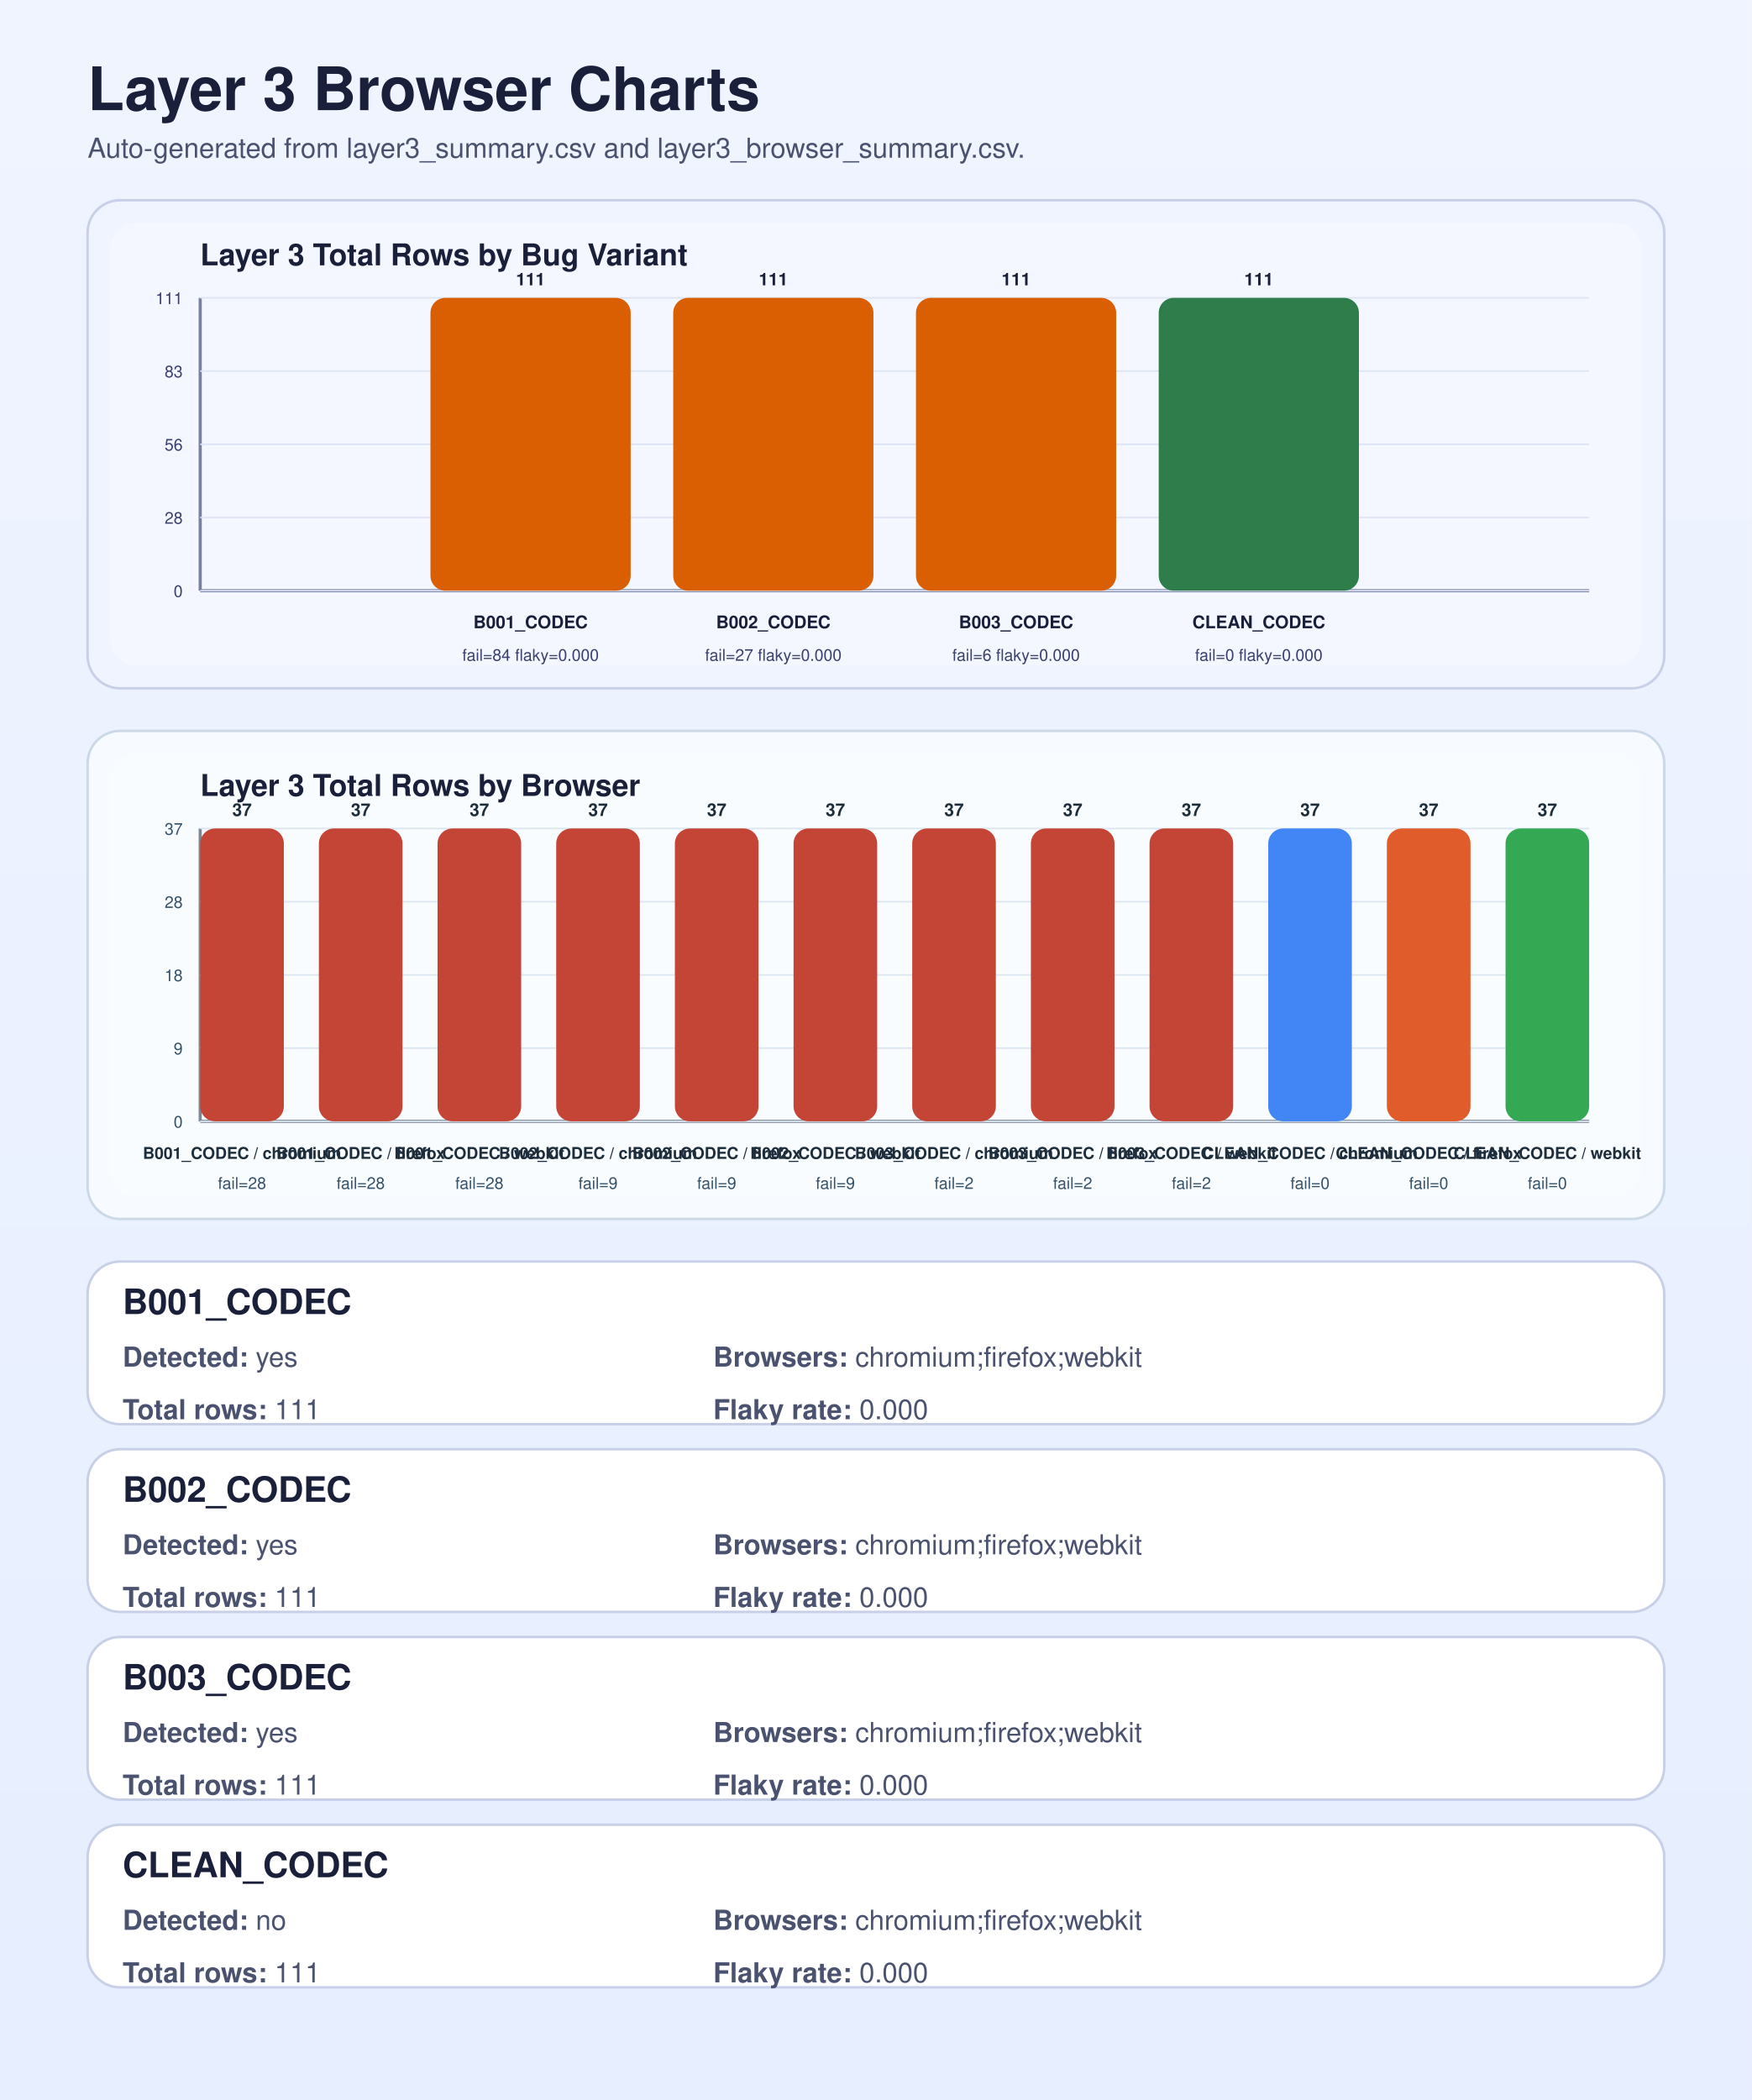
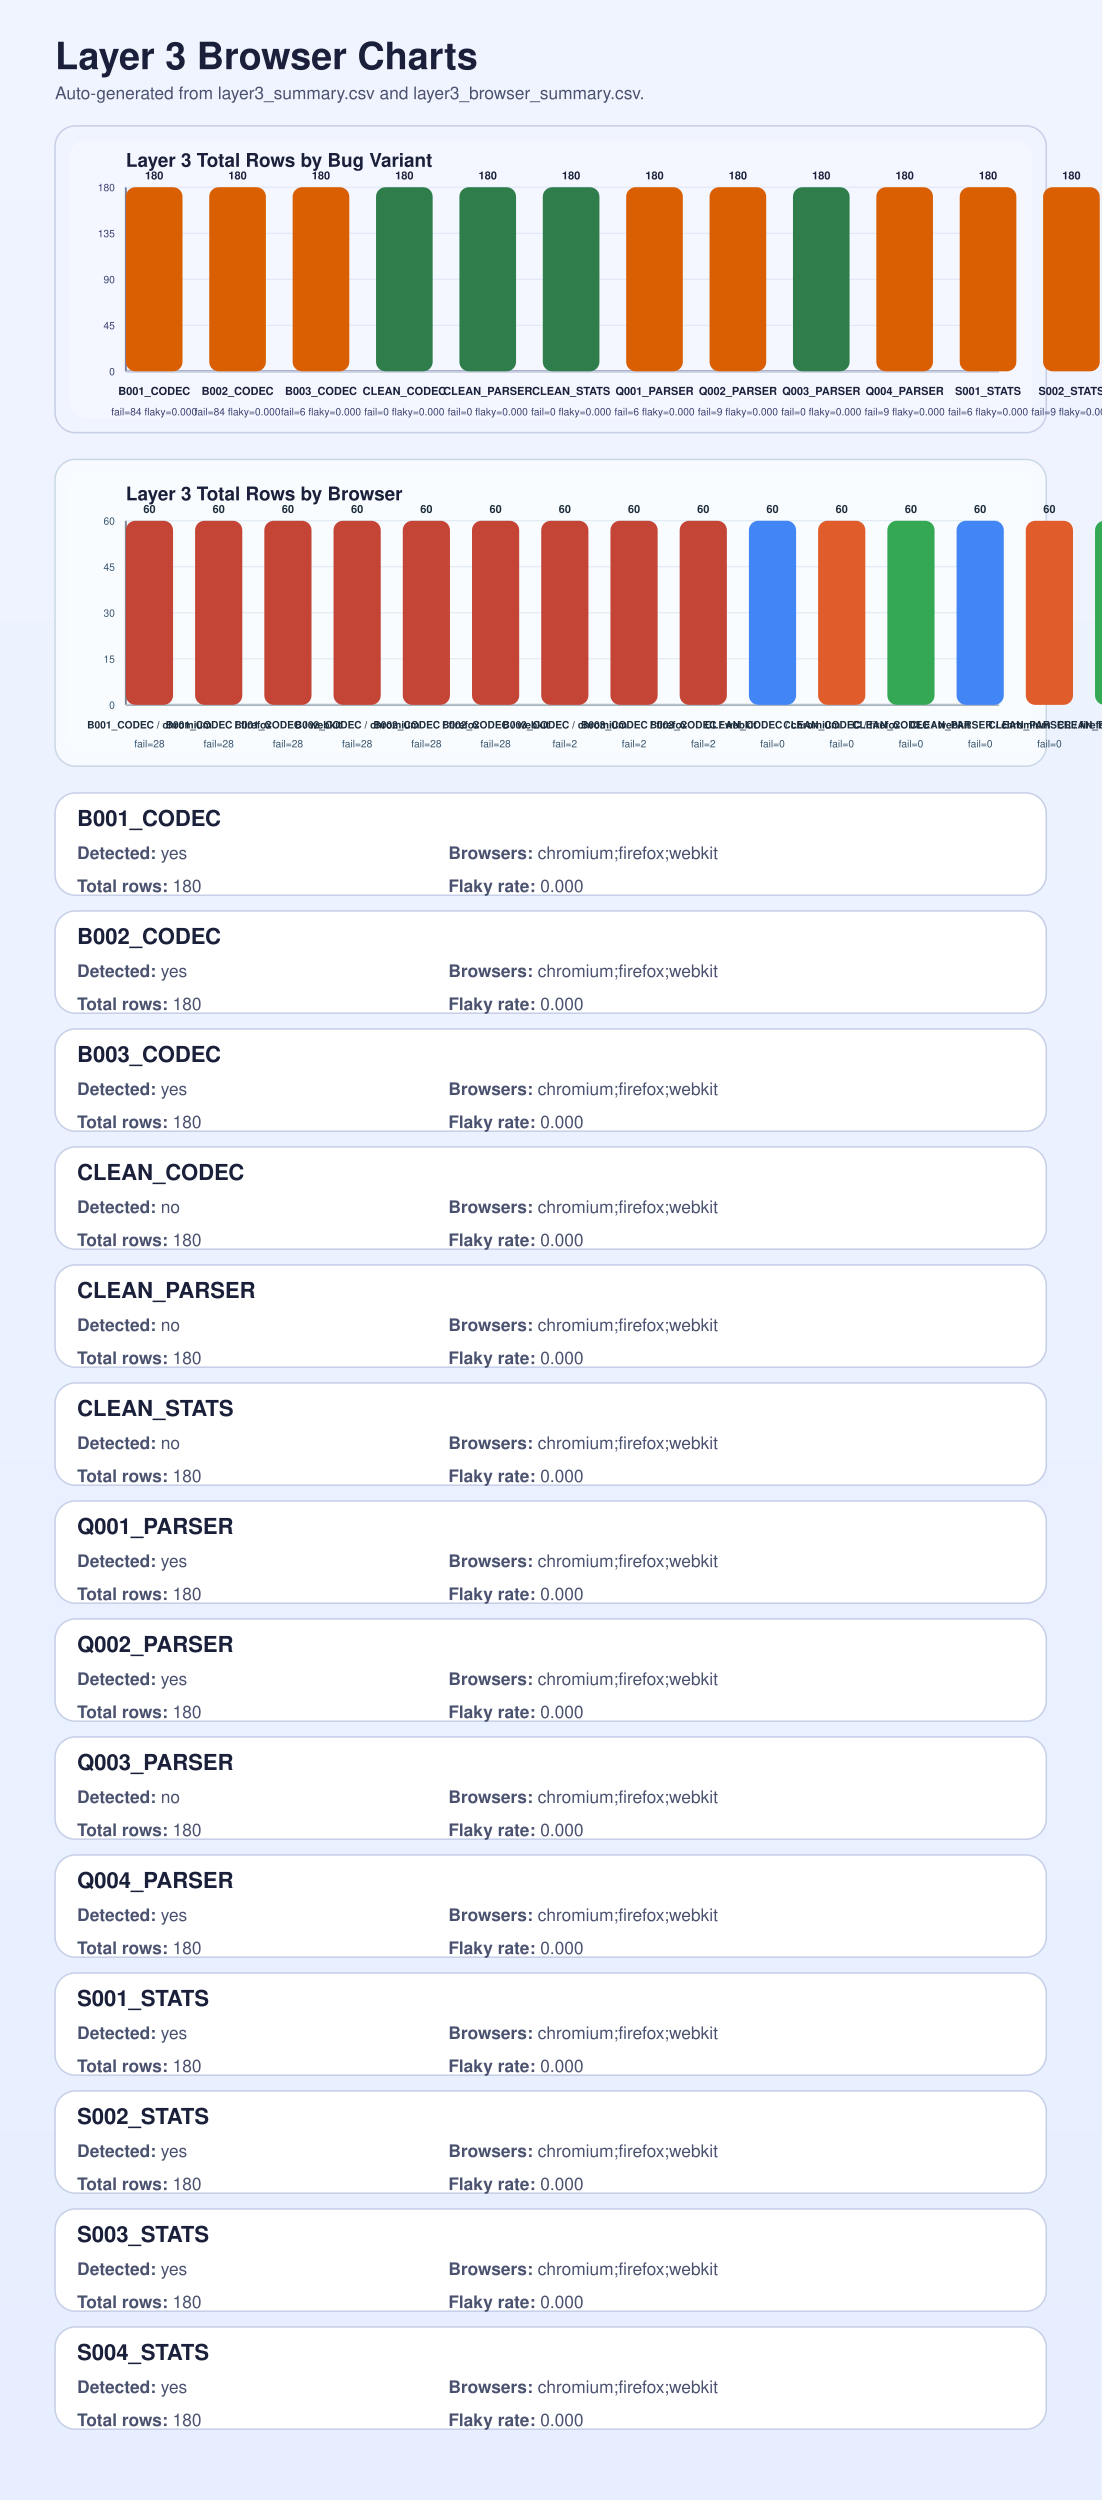
- <svg xmlns="http://www.w3.org/2000/svg" viewBox="0 0 1400 1678" width="1400" height="1678" role="img" aria-label="Layer 3 browser chart dashboard" style="font-family: Helvetica, Arial, sans-serif;">
+ <svg xmlns="http://www.w3.org/2000/svg" viewBox="0 0 1400 3178" width="1400" height="3178" role="img" aria-label="Layer 3 browser chart dashboard" style="font-family: Helvetica, Arial, sans-serif;">
  <defs>
    <linearGradient id="bg" x1="0" x2="0" y1="0" y2="1">
      <stop offset="0%" stop-color="#f0f4ff" />
      <stop offset="100%" stop-color="#e6eeff" />
    </linearGradient>
  </defs>
-   <rect width="1400" height="1678" fill="url(#bg)" />
+   <rect width="1400" height="3178" fill="url(#bg)" />
  <text x="70" y="88" font-size="48" font-weight="700" fill="#1a1f3a">Layer 3 Browser Charts</text>
  <text x="70" y="126" font-size="22" fill="#4a5270">Auto-generated from layer3_summary.csv and layer3_browser_summary.csv.</text>
  <rect x="70" y="160" width="1260" height="390" rx="26" fill="#f0f4ff" stroke="#c8d0e8" stroke-width="2" />
  <rect x="88" y="178" width="1224" height="354" rx="22" fill="rgba(255,255,255,0.28)" />
  <text x="160" y="212" font-size="24" font-weight="700" fill="#1a1f3a">Layer 3 Total Rows by Bug Variant</text>
  <line x1="160" y1="472" x2="1270" y2="472" stroke="#7880a0" stroke-width="2.5" />
  <line x1="160" y1="238" x2="160" y2="472" stroke="#7880a0" stroke-width="2.5" />
  <line x1="160" y1="238.0" x2="1270" y2="238.0" stroke="#dce3f5" stroke-width="1.2" />
-   <text x="146" y="243.0" text-anchor="end" font-size="13" fill="#3a4070">111</text>
+   <text x="146" y="243.0" text-anchor="end" font-size="13" fill="#3a4070">180</text>
  <line x1="160" y1="296.5" x2="1270" y2="296.5" stroke="#dce3f5" stroke-width="1.2" />
-   <text x="146" y="301.5" text-anchor="end" font-size="13" fill="#3a4070">83</text>
+   <text x="146" y="301.5" text-anchor="end" font-size="13" fill="#3a4070">135</text>
  <line x1="160" y1="355.0" x2="1270" y2="355.0" stroke="#dce3f5" stroke-width="1.2" />
-   <text x="146" y="360.0" text-anchor="end" font-size="13" fill="#3a4070">56</text>
+   <text x="146" y="360.0" text-anchor="end" font-size="13" fill="#3a4070">90</text>
  <line x1="160" y1="413.5" x2="1270" y2="413.5" stroke="#dce3f5" stroke-width="1.2" />
-   <text x="146" y="418.5" text-anchor="end" font-size="13" fill="#3a4070">28</text>
+   <text x="146" y="418.5" text-anchor="end" font-size="13" fill="#3a4070">45</text>
  <line x1="160" y1="472.0" x2="1270" y2="472.0" stroke="#dce3f5" stroke-width="1.2" />
  <text x="146" y="477.0" text-anchor="end" font-size="13" fill="#3a4070">0</text>
-   <rect x="344.0" y="238.0" width="160" height="234.0" rx="12" fill="#d95f02" />
-   <text x="424.0" y="228.0" text-anchor="middle" font-size="14" font-weight="700" fill="#1a1f3a">111</text>
-   <text x="424.0" y="502" text-anchor="middle" font-size="14" font-weight="700" fill="#1a1f3a">B001_CODEC</text>
-   <text x="424.0" y="528" text-anchor="middle" font-size="13" fill="#3a4070">fail=84 flaky=0.000</text>
-   <rect x="538.0" y="238.0" width="160" height="234.0" rx="12" fill="#d95f02" />
-   <text x="618.0" y="228.0" text-anchor="middle" font-size="14" font-weight="700" fill="#1a1f3a">111</text>
-   <text x="618.0" y="502" text-anchor="middle" font-size="14" font-weight="700" fill="#1a1f3a">B002_CODEC</text>
-   <text x="618.0" y="528" text-anchor="middle" font-size="13" fill="#3a4070">fail=27 flaky=0.000</text>
-   <rect x="732.0" y="238.0" width="160" height="234.0" rx="12" fill="#d95f02" />
-   <text x="812.0" y="228.0" text-anchor="middle" font-size="14" font-weight="700" fill="#1a1f3a">111</text>
-   <text x="812.0" y="502" text-anchor="middle" font-size="14" font-weight="700" fill="#1a1f3a">B003_CODEC</text>
-   <text x="812.0" y="528" text-anchor="middle" font-size="13" fill="#3a4070">fail=6 flaky=0.000</text>
-   <rect x="926.0" y="238.0" width="160" height="234.0" rx="12" fill="#2f7d4a" />
-   <text x="1006.0" y="228.0" text-anchor="middle" font-size="14" font-weight="700" fill="#1a1f3a">111</text>
-   <text x="1006.0" y="502" text-anchor="middle" font-size="14" font-weight="700" fill="#1a1f3a">CLEAN_CODEC</text>
-   <text x="1006.0" y="528" text-anchor="middle" font-size="13" fill="#3a4070">fail=0 flaky=0.000</text>
+   <rect x="160" y="238.0" width="72" height="234.0" rx="12" fill="#d95f02" />
+   <text x="196.0" y="228.0" text-anchor="middle" font-size="14" font-weight="700" fill="#1a1f3a">180</text>
+   <text x="196.0" y="502" text-anchor="middle" font-size="14" font-weight="700" fill="#1a1f3a">B001_CODEC</text>
+   <text x="196.0" y="528" text-anchor="middle" font-size="13" fill="#3a4070">fail=84 flaky=0.000</text>
+   <rect x="266" y="238.0" width="72" height="234.0" rx="12" fill="#d95f02" />
+   <text x="302.0" y="228.0" text-anchor="middle" font-size="14" font-weight="700" fill="#1a1f3a">180</text>
+   <text x="302.0" y="502" text-anchor="middle" font-size="14" font-weight="700" fill="#1a1f3a">B002_CODEC</text>
+   <text x="302.0" y="528" text-anchor="middle" font-size="13" fill="#3a4070">fail=84 flaky=0.000</text>
+   <rect x="372" y="238.0" width="72" height="234.0" rx="12" fill="#d95f02" />
+   <text x="408.0" y="228.0" text-anchor="middle" font-size="14" font-weight="700" fill="#1a1f3a">180</text>
+   <text x="408.0" y="502" text-anchor="middle" font-size="14" font-weight="700" fill="#1a1f3a">B003_CODEC</text>
+   <text x="408.0" y="528" text-anchor="middle" font-size="13" fill="#3a4070">fail=6 flaky=0.000</text>
+   <rect x="478" y="238.0" width="72" height="234.0" rx="12" fill="#2f7d4a" />
+   <text x="514.0" y="228.0" text-anchor="middle" font-size="14" font-weight="700" fill="#1a1f3a">180</text>
+   <text x="514.0" y="502" text-anchor="middle" font-size="14" font-weight="700" fill="#1a1f3a">CLEAN_CODEC</text>
+   <text x="514.0" y="528" text-anchor="middle" font-size="13" fill="#3a4070">fail=0 flaky=0.000</text>
+   <rect x="584" y="238.0" width="72" height="234.0" rx="12" fill="#2f7d4a" />
+   <text x="620.0" y="228.0" text-anchor="middle" font-size="14" font-weight="700" fill="#1a1f3a">180</text>
+   <text x="620.0" y="502" text-anchor="middle" font-size="14" font-weight="700" fill="#1a1f3a">CLEAN_PARSER</text>
+   <text x="620.0" y="528" text-anchor="middle" font-size="13" fill="#3a4070">fail=0 flaky=0.000</text>
+   <rect x="690" y="238.0" width="72" height="234.0" rx="12" fill="#2f7d4a" />
+   <text x="726.0" y="228.0" text-anchor="middle" font-size="14" font-weight="700" fill="#1a1f3a">180</text>
+   <text x="726.0" y="502" text-anchor="middle" font-size="14" font-weight="700" fill="#1a1f3a">CLEAN_STATS</text>
+   <text x="726.0" y="528" text-anchor="middle" font-size="13" fill="#3a4070">fail=0 flaky=0.000</text>
+   <rect x="796" y="238.0" width="72" height="234.0" rx="12" fill="#d95f02" />
+   <text x="832.0" y="228.0" text-anchor="middle" font-size="14" font-weight="700" fill="#1a1f3a">180</text>
+   <text x="832.0" y="502" text-anchor="middle" font-size="14" font-weight="700" fill="#1a1f3a">Q001_PARSER</text>
+   <text x="832.0" y="528" text-anchor="middle" font-size="13" fill="#3a4070">fail=6 flaky=0.000</text>
+   <rect x="902" y="238.0" width="72" height="234.0" rx="12" fill="#d95f02" />
+   <text x="938.0" y="228.0" text-anchor="middle" font-size="14" font-weight="700" fill="#1a1f3a">180</text>
+   <text x="938.0" y="502" text-anchor="middle" font-size="14" font-weight="700" fill="#1a1f3a">Q002_PARSER</text>
+   <text x="938.0" y="528" text-anchor="middle" font-size="13" fill="#3a4070">fail=9 flaky=0.000</text>
+   <rect x="1008" y="238.0" width="72" height="234.0" rx="12" fill="#2f7d4a" />
+   <text x="1044.0" y="228.0" text-anchor="middle" font-size="14" font-weight="700" fill="#1a1f3a">180</text>
+   <text x="1044.0" y="502" text-anchor="middle" font-size="14" font-weight="700" fill="#1a1f3a">Q003_PARSER</text>
+   <text x="1044.0" y="528" text-anchor="middle" font-size="13" fill="#3a4070">fail=0 flaky=0.000</text>
+   <rect x="1114" y="238.0" width="72" height="234.0" rx="12" fill="#d95f02" />
+   <text x="1150.0" y="228.0" text-anchor="middle" font-size="14" font-weight="700" fill="#1a1f3a">180</text>
+   <text x="1150.0" y="502" text-anchor="middle" font-size="14" font-weight="700" fill="#1a1f3a">Q004_PARSER</text>
+   <text x="1150.0" y="528" text-anchor="middle" font-size="13" fill="#3a4070">fail=9 flaky=0.000</text>
+   <rect x="1220" y="238.0" width="72" height="234.0" rx="12" fill="#d95f02" />
+   <text x="1256.0" y="228.0" text-anchor="middle" font-size="14" font-weight="700" fill="#1a1f3a">180</text>
+   <text x="1256.0" y="502" text-anchor="middle" font-size="14" font-weight="700" fill="#1a1f3a">S001_STATS</text>
+   <text x="1256.0" y="528" text-anchor="middle" font-size="13" fill="#3a4070">fail=6 flaky=0.000</text>
+   <rect x="1326" y="238.0" width="72" height="234.0" rx="12" fill="#d95f02" />
+   <text x="1362.0" y="228.0" text-anchor="middle" font-size="14" font-weight="700" fill="#1a1f3a">180</text>
+   <text x="1362.0" y="502" text-anchor="middle" font-size="14" font-weight="700" fill="#1a1f3a">S002_STATS</text>
+   <text x="1362.0" y="528" text-anchor="middle" font-size="13" fill="#3a4070">fail=9 flaky=0.000</text>
+   <rect x="1432" y="238.0" width="72" height="234.0" rx="12" fill="#d95f02" />
+   <text x="1468.0" y="228.0" text-anchor="middle" font-size="14" font-weight="700" fill="#1a1f3a">180</text>
+   <text x="1468.0" y="502" text-anchor="middle" font-size="14" font-weight="700" fill="#1a1f3a">S003_STATS</text>
+   <text x="1468.0" y="528" text-anchor="middle" font-size="13" fill="#3a4070">fail=3 flaky=0.000</text>
+   <rect x="1538" y="238.0" width="72" height="234.0" rx="12" fill="#d95f02" />
+   <text x="1574.0" y="228.0" text-anchor="middle" font-size="14" font-weight="700" fill="#1a1f3a">180</text>
+   <text x="1574.0" y="502" text-anchor="middle" font-size="14" font-weight="700" fill="#1a1f3a">S004_STATS</text>
+   <text x="1574.0" y="528" text-anchor="middle" font-size="13" fill="#3a4070">fail=9 flaky=0.000</text>
  <rect x="70" y="584" width="1260" height="390" rx="26" fill="#f7fbff" stroke="#cbd9e6" stroke-width="2" />
  <rect x="88" y="602" width="1224" height="354" rx="22" fill="rgba(255,255,255,0.28)" />
  <text x="160" y="636" font-size="24" font-weight="700" fill="#1a1f3a">Layer 3 Total Rows by Browser</text>
  <line x1="160" y1="896" x2="1270" y2="896" stroke="#7b8794" stroke-width="2.5" />
  <line x1="160" y1="662" x2="160" y2="896" stroke="#7b8794" stroke-width="2.5" />
  <line x1="160" y1="662.0" x2="1270" y2="662.0" stroke="#d9e5f0" stroke-width="1.2" />
-   <text x="146" y="667.0" text-anchor="end" font-size="13" fill="#35526b">37</text>
+   <text x="146" y="667.0" text-anchor="end" font-size="13" fill="#35526b">60</text>
  <line x1="160" y1="720.5" x2="1270" y2="720.5" stroke="#d9e5f0" stroke-width="1.2" />
-   <text x="146" y="725.5" text-anchor="end" font-size="13" fill="#35526b">28</text>
+   <text x="146" y="725.5" text-anchor="end" font-size="13" fill="#35526b">45</text>
  <line x1="160" y1="779.0" x2="1270" y2="779.0" stroke="#d9e5f0" stroke-width="1.2" />
-   <text x="146" y="784.0" text-anchor="end" font-size="13" fill="#35526b">18</text>
+   <text x="146" y="784.0" text-anchor="end" font-size="13" fill="#35526b">30</text>
  <line x1="160" y1="837.5" x2="1270" y2="837.5" stroke="#d9e5f0" stroke-width="1.2" />
-   <text x="146" y="842.5" text-anchor="end" font-size="13" fill="#35526b">9</text>
+   <text x="146" y="842.5" text-anchor="end" font-size="13" fill="#35526b">15</text>
  <line x1="160" y1="896.0" x2="1270" y2="896.0" stroke="#d9e5f0" stroke-width="1.2" />
  <text x="146" y="901.0" text-anchor="end" font-size="13" fill="#35526b">0</text>
-   <rect x="160.0" y="662.0" width="66.833" height="234.0" rx="12" fill="#c44536" />
-   <text x="193.417" y="652.0" text-anchor="middle" font-size="14" font-weight="700" fill="#1d2d3c">37</text>
-   <text x="193.417" y="926" text-anchor="middle" font-size="13" font-weight="700" fill="#1d2d3c">B001_CODEC / chromium</text>
-   <text x="193.417" y="950" text-anchor="middle" font-size="13" fill="#35526b">fail=28</text>
-   <rect x="254.833" y="662.0" width="66.833" height="234.0" rx="12" fill="#c44536" />
-   <text x="288.25" y="652.0" text-anchor="middle" font-size="14" font-weight="700" fill="#1d2d3c">37</text>
-   <text x="288.25" y="926" text-anchor="middle" font-size="13" font-weight="700" fill="#1d2d3c">B001_CODEC / firefox</text>
-   <text x="288.25" y="950" text-anchor="middle" font-size="13" fill="#35526b">fail=28</text>
-   <rect x="349.667" y="662.0" width="66.833" height="234.0" rx="12" fill="#c44536" />
-   <text x="383.083" y="652.0" text-anchor="middle" font-size="14" font-weight="700" fill="#1d2d3c">37</text>
-   <text x="383.083" y="926" text-anchor="middle" font-size="13" font-weight="700" fill="#1d2d3c">B001_CODEC / webkit</text>
-   <text x="383.083" y="950" text-anchor="middle" font-size="13" fill="#35526b">fail=28</text>
-   <rect x="444.5" y="662.0" width="66.833" height="234.0" rx="12" fill="#c44536" />
-   <text x="477.917" y="652.0" text-anchor="middle" font-size="14" font-weight="700" fill="#1d2d3c">37</text>
-   <text x="477.917" y="926" text-anchor="middle" font-size="13" font-weight="700" fill="#1d2d3c">B002_CODEC / chromium</text>
-   <text x="477.917" y="950" text-anchor="middle" font-size="13" fill="#35526b">fail=9</text>
-   <rect x="539.333" y="662.0" width="66.833" height="234.0" rx="12" fill="#c44536" />
-   <text x="572.75" y="652.0" text-anchor="middle" font-size="14" font-weight="700" fill="#1d2d3c">37</text>
-   <text x="572.75" y="926" text-anchor="middle" font-size="13" font-weight="700" fill="#1d2d3c">B002_CODEC / firefox</text>
-   <text x="572.75" y="950" text-anchor="middle" font-size="13" fill="#35526b">fail=9</text>
-   <rect x="634.167" y="662.0" width="66.833" height="234.0" rx="12" fill="#c44536" />
-   <text x="667.583" y="652.0" text-anchor="middle" font-size="14" font-weight="700" fill="#1d2d3c">37</text>
-   <text x="667.583" y="926" text-anchor="middle" font-size="13" font-weight="700" fill="#1d2d3c">B002_CODEC / webkit</text>
-   <text x="667.583" y="950" text-anchor="middle" font-size="13" fill="#35526b">fail=9</text>
-   <rect x="729.0" y="662.0" width="66.833" height="234.0" rx="12" fill="#c44536" />
-   <text x="762.417" y="652.0" text-anchor="middle" font-size="14" font-weight="700" fill="#1d2d3c">37</text>
-   <text x="762.417" y="926" text-anchor="middle" font-size="13" font-weight="700" fill="#1d2d3c">B003_CODEC / chromium</text>
-   <text x="762.417" y="950" text-anchor="middle" font-size="13" fill="#35526b">fail=2</text>
-   <rect x="823.833" y="662.0" width="66.833" height="234.0" rx="12" fill="#c44536" />
-   <text x="857.25" y="652.0" text-anchor="middle" font-size="14" font-weight="700" fill="#1d2d3c">37</text>
-   <text x="857.25" y="926" text-anchor="middle" font-size="13" font-weight="700" fill="#1d2d3c">B003_CODEC / firefox</text>
-   <text x="857.25" y="950" text-anchor="middle" font-size="13" fill="#35526b">fail=2</text>
-   <rect x="918.667" y="662.0" width="66.833" height="234.0" rx="12" fill="#c44536" />
-   <text x="952.083" y="652.0" text-anchor="middle" font-size="14" font-weight="700" fill="#1d2d3c">37</text>
-   <text x="952.083" y="926" text-anchor="middle" font-size="13" font-weight="700" fill="#1d2d3c">B003_CODEC / webkit</text>
-   <text x="952.083" y="950" text-anchor="middle" font-size="13" fill="#35526b">fail=2</text>
-   <rect x="1013.5" y="662.0" width="66.833" height="234.0" rx="12" fill="#4285f4" />
-   <text x="1046.917" y="652.0" text-anchor="middle" font-size="14" font-weight="700" fill="#1d2d3c">37</text>
-   <text x="1046.917" y="926" text-anchor="middle" font-size="13" font-weight="700" fill="#1d2d3c">CLEAN_CODEC / chromium</text>
-   <text x="1046.917" y="950" text-anchor="middle" font-size="13" fill="#35526b">fail=0</text>
-   <rect x="1108.333" y="662.0" width="66.833" height="234.0" rx="12" fill="#e05c2a" />
-   <text x="1141.75" y="652.0" text-anchor="middle" font-size="14" font-weight="700" fill="#1d2d3c">37</text>
-   <text x="1141.75" y="926" text-anchor="middle" font-size="13" font-weight="700" fill="#1d2d3c">CLEAN_CODEC / firefox</text>
-   <text x="1141.75" y="950" text-anchor="middle" font-size="13" fill="#35526b">fail=0</text>
-   <rect x="1203.167" y="662.0" width="66.833" height="234.0" rx="12" fill="#34a853" />
-   <text x="1236.583" y="652.0" text-anchor="middle" font-size="14" font-weight="700" fill="#1d2d3c">37</text>
-   <text x="1236.583" y="926" text-anchor="middle" font-size="13" font-weight="700" fill="#1d2d3c">CLEAN_CODEC / webkit</text>
-   <text x="1236.583" y="950" text-anchor="middle" font-size="13" fill="#35526b">fail=0</text>
+   <rect x="160" y="662.0" width="60" height="234.0" rx="12" fill="#c44536" />
+   <text x="190.0" y="652.0" text-anchor="middle" font-size="14" font-weight="700" fill="#1d2d3c">60</text>
+   <text x="190.0" y="926" text-anchor="middle" font-size="13" font-weight="700" fill="#1d2d3c">B001_CODEC / chromium</text>
+   <text x="190.0" y="950" text-anchor="middle" font-size="13" fill="#35526b">fail=28</text>
+   <rect x="248" y="662.0" width="60" height="234.0" rx="12" fill="#c44536" />
+   <text x="278.0" y="652.0" text-anchor="middle" font-size="14" font-weight="700" fill="#1d2d3c">60</text>
+   <text x="278.0" y="926" text-anchor="middle" font-size="13" font-weight="700" fill="#1d2d3c">B001_CODEC / firefox</text>
+   <text x="278.0" y="950" text-anchor="middle" font-size="13" fill="#35526b">fail=28</text>
+   <rect x="336" y="662.0" width="60" height="234.0" rx="12" fill="#c44536" />
+   <text x="366.0" y="652.0" text-anchor="middle" font-size="14" font-weight="700" fill="#1d2d3c">60</text>
+   <text x="366.0" y="926" text-anchor="middle" font-size="13" font-weight="700" fill="#1d2d3c">B001_CODEC / webkit</text>
+   <text x="366.0" y="950" text-anchor="middle" font-size="13" fill="#35526b">fail=28</text>
+   <rect x="424" y="662.0" width="60" height="234.0" rx="12" fill="#c44536" />
+   <text x="454.0" y="652.0" text-anchor="middle" font-size="14" font-weight="700" fill="#1d2d3c">60</text>
+   <text x="454.0" y="926" text-anchor="middle" font-size="13" font-weight="700" fill="#1d2d3c">B002_CODEC / chromium</text>
+   <text x="454.0" y="950" text-anchor="middle" font-size="13" fill="#35526b">fail=28</text>
+   <rect x="512" y="662.0" width="60" height="234.0" rx="12" fill="#c44536" />
+   <text x="542.0" y="652.0" text-anchor="middle" font-size="14" font-weight="700" fill="#1d2d3c">60</text>
+   <text x="542.0" y="926" text-anchor="middle" font-size="13" font-weight="700" fill="#1d2d3c">B002_CODEC / firefox</text>
+   <text x="542.0" y="950" text-anchor="middle" font-size="13" fill="#35526b">fail=28</text>
+   <rect x="600" y="662.0" width="60" height="234.0" rx="12" fill="#c44536" />
+   <text x="630.0" y="652.0" text-anchor="middle" font-size="14" font-weight="700" fill="#1d2d3c">60</text>
+   <text x="630.0" y="926" text-anchor="middle" font-size="13" font-weight="700" fill="#1d2d3c">B002_CODEC / webkit</text>
+   <text x="630.0" y="950" text-anchor="middle" font-size="13" fill="#35526b">fail=28</text>
+   <rect x="688" y="662.0" width="60" height="234.0" rx="12" fill="#c44536" />
+   <text x="718.0" y="652.0" text-anchor="middle" font-size="14" font-weight="700" fill="#1d2d3c">60</text>
+   <text x="718.0" y="926" text-anchor="middle" font-size="13" font-weight="700" fill="#1d2d3c">B003_CODEC / chromium</text>
+   <text x="718.0" y="950" text-anchor="middle" font-size="13" fill="#35526b">fail=2</text>
+   <rect x="776" y="662.0" width="60" height="234.0" rx="12" fill="#c44536" />
+   <text x="806.0" y="652.0" text-anchor="middle" font-size="14" font-weight="700" fill="#1d2d3c">60</text>
+   <text x="806.0" y="926" text-anchor="middle" font-size="13" font-weight="700" fill="#1d2d3c">B003_CODEC / firefox</text>
+   <text x="806.0" y="950" text-anchor="middle" font-size="13" fill="#35526b">fail=2</text>
+   <rect x="864" y="662.0" width="60" height="234.0" rx="12" fill="#c44536" />
+   <text x="894.0" y="652.0" text-anchor="middle" font-size="14" font-weight="700" fill="#1d2d3c">60</text>
+   <text x="894.0" y="926" text-anchor="middle" font-size="13" font-weight="700" fill="#1d2d3c">B003_CODEC / webkit</text>
+   <text x="894.0" y="950" text-anchor="middle" font-size="13" fill="#35526b">fail=2</text>
+   <rect x="952" y="662.0" width="60" height="234.0" rx="12" fill="#4285f4" />
+   <text x="982.0" y="652.0" text-anchor="middle" font-size="14" font-weight="700" fill="#1d2d3c">60</text>
+   <text x="982.0" y="926" text-anchor="middle" font-size="13" font-weight="700" fill="#1d2d3c">CLEAN_CODEC / chromium</text>
+   <text x="982.0" y="950" text-anchor="middle" font-size="13" fill="#35526b">fail=0</text>
+   <rect x="1040" y="662.0" width="60" height="234.0" rx="12" fill="#e05c2a" />
+   <text x="1070.0" y="652.0" text-anchor="middle" font-size="14" font-weight="700" fill="#1d2d3c">60</text>
+   <text x="1070.0" y="926" text-anchor="middle" font-size="13" font-weight="700" fill="#1d2d3c">CLEAN_CODEC / firefox</text>
+   <text x="1070.0" y="950" text-anchor="middle" font-size="13" fill="#35526b">fail=0</text>
+   <rect x="1128" y="662.0" width="60" height="234.0" rx="12" fill="#34a853" />
+   <text x="1158.0" y="652.0" text-anchor="middle" font-size="14" font-weight="700" fill="#1d2d3c">60</text>
+   <text x="1158.0" y="926" text-anchor="middle" font-size="13" font-weight="700" fill="#1d2d3c">CLEAN_CODEC / webkit</text>
+   <text x="1158.0" y="950" text-anchor="middle" font-size="13" fill="#35526b">fail=0</text>
+   <rect x="1216" y="662.0" width="60" height="234.0" rx="12" fill="#4285f4" />
+   <text x="1246.0" y="652.0" text-anchor="middle" font-size="14" font-weight="700" fill="#1d2d3c">60</text>
+   <text x="1246.0" y="926" text-anchor="middle" font-size="13" font-weight="700" fill="#1d2d3c">CLEAN_PARSER / chromium</text>
+   <text x="1246.0" y="950" text-anchor="middle" font-size="13" fill="#35526b">fail=0</text>
+   <rect x="1304" y="662.0" width="60" height="234.0" rx="12" fill="#e05c2a" />
+   <text x="1334.0" y="652.0" text-anchor="middle" font-size="14" font-weight="700" fill="#1d2d3c">60</text>
+   <text x="1334.0" y="926" text-anchor="middle" font-size="13" font-weight="700" fill="#1d2d3c">CLEAN_PARSER / firefox</text>
+   <text x="1334.0" y="950" text-anchor="middle" font-size="13" fill="#35526b">fail=0</text>
+   <rect x="1392" y="662.0" width="60" height="234.0" rx="12" fill="#34a853" />
+   <text x="1422.0" y="652.0" text-anchor="middle" font-size="14" font-weight="700" fill="#1d2d3c">60</text>
+   <text x="1422.0" y="926" text-anchor="middle" font-size="13" font-weight="700" fill="#1d2d3c">CLEAN_PARSER / webkit</text>
+   <text x="1422.0" y="950" text-anchor="middle" font-size="13" fill="#35526b">fail=0</text>
+   <rect x="1480" y="662.0" width="60" height="234.0" rx="12" fill="#4285f4" />
+   <text x="1510.0" y="652.0" text-anchor="middle" font-size="14" font-weight="700" fill="#1d2d3c">60</text>
+   <text x="1510.0" y="926" text-anchor="middle" font-size="13" font-weight="700" fill="#1d2d3c">CLEAN_STATS / chromium</text>
+   <text x="1510.0" y="950" text-anchor="middle" font-size="13" fill="#35526b">fail=0</text>
+   <rect x="1568" y="662.0" width="60" height="234.0" rx="12" fill="#e05c2a" />
+   <text x="1598.0" y="652.0" text-anchor="middle" font-size="14" font-weight="700" fill="#1d2d3c">60</text>
+   <text x="1598.0" y="926" text-anchor="middle" font-size="13" font-weight="700" fill="#1d2d3c">CLEAN_STATS / firefox</text>
+   <text x="1598.0" y="950" text-anchor="middle" font-size="13" fill="#35526b">fail=0</text>
+   <rect x="1656" y="662.0" width="60" height="234.0" rx="12" fill="#34a853" />
+   <text x="1686.0" y="652.0" text-anchor="middle" font-size="14" font-weight="700" fill="#1d2d3c">60</text>
+   <text x="1686.0" y="926" text-anchor="middle" font-size="13" font-weight="700" fill="#1d2d3c">CLEAN_STATS / webkit</text>
+   <text x="1686.0" y="950" text-anchor="middle" font-size="13" fill="#35526b">fail=0</text>
+   <rect x="1744" y="662.0" width="60" height="234.0" rx="12" fill="#c44536" />
+   <text x="1774.0" y="652.0" text-anchor="middle" font-size="14" font-weight="700" fill="#1d2d3c">60</text>
+   <text x="1774.0" y="926" text-anchor="middle" font-size="13" font-weight="700" fill="#1d2d3c">Q001_PARSER / chromium</text>
+   <text x="1774.0" y="950" text-anchor="middle" font-size="13" fill="#35526b">fail=2</text>
+   <rect x="1832" y="662.0" width="60" height="234.0" rx="12" fill="#c44536" />
+   <text x="1862.0" y="652.0" text-anchor="middle" font-size="14" font-weight="700" fill="#1d2d3c">60</text>
+   <text x="1862.0" y="926" text-anchor="middle" font-size="13" font-weight="700" fill="#1d2d3c">Q001_PARSER / firefox</text>
+   <text x="1862.0" y="950" text-anchor="middle" font-size="13" fill="#35526b">fail=2</text>
+   <rect x="1920" y="662.0" width="60" height="234.0" rx="12" fill="#c44536" />
+   <text x="1950.0" y="652.0" text-anchor="middle" font-size="14" font-weight="700" fill="#1d2d3c">60</text>
+   <text x="1950.0" y="926" text-anchor="middle" font-size="13" font-weight="700" fill="#1d2d3c">Q001_PARSER / webkit</text>
+   <text x="1950.0" y="950" text-anchor="middle" font-size="13" fill="#35526b">fail=2</text>
+   <rect x="2008" y="662.0" width="60" height="234.0" rx="12" fill="#c44536" />
+   <text x="2038.0" y="652.0" text-anchor="middle" font-size="14" font-weight="700" fill="#1d2d3c">60</text>
+   <text x="2038.0" y="926" text-anchor="middle" font-size="13" font-weight="700" fill="#1d2d3c">Q002_PARSER / chromium</text>
+   <text x="2038.0" y="950" text-anchor="middle" font-size="13" fill="#35526b">fail=3</text>
+   <rect x="2096" y="662.0" width="60" height="234.0" rx="12" fill="#c44536" />
+   <text x="2126.0" y="652.0" text-anchor="middle" font-size="14" font-weight="700" fill="#1d2d3c">60</text>
+   <text x="2126.0" y="926" text-anchor="middle" font-size="13" font-weight="700" fill="#1d2d3c">Q002_PARSER / firefox</text>
+   <text x="2126.0" y="950" text-anchor="middle" font-size="13" fill="#35526b">fail=3</text>
+   <rect x="2184" y="662.0" width="60" height="234.0" rx="12" fill="#c44536" />
+   <text x="2214.0" y="652.0" text-anchor="middle" font-size="14" font-weight="700" fill="#1d2d3c">60</text>
+   <text x="2214.0" y="926" text-anchor="middle" font-size="13" font-weight="700" fill="#1d2d3c">Q002_PARSER / webkit</text>
+   <text x="2214.0" y="950" text-anchor="middle" font-size="13" fill="#35526b">fail=3</text>
+   <rect x="2272" y="662.0" width="60" height="234.0" rx="12" fill="#4285f4" />
+   <text x="2302.0" y="652.0" text-anchor="middle" font-size="14" font-weight="700" fill="#1d2d3c">60</text>
+   <text x="2302.0" y="926" text-anchor="middle" font-size="13" font-weight="700" fill="#1d2d3c">Q003_PARSER / chromium</text>
+   <text x="2302.0" y="950" text-anchor="middle" font-size="13" fill="#35526b">fail=0</text>
+   <rect x="2360" y="662.0" width="60" height="234.0" rx="12" fill="#e05c2a" />
+   <text x="2390.0" y="652.0" text-anchor="middle" font-size="14" font-weight="700" fill="#1d2d3c">60</text>
+   <text x="2390.0" y="926" text-anchor="middle" font-size="13" font-weight="700" fill="#1d2d3c">Q003_PARSER / firefox</text>
+   <text x="2390.0" y="950" text-anchor="middle" font-size="13" fill="#35526b">fail=0</text>
+   <rect x="2448" y="662.0" width="60" height="234.0" rx="12" fill="#34a853" />
+   <text x="2478.0" y="652.0" text-anchor="middle" font-size="14" font-weight="700" fill="#1d2d3c">60</text>
+   <text x="2478.0" y="926" text-anchor="middle" font-size="13" font-weight="700" fill="#1d2d3c">Q003_PARSER / webkit</text>
+   <text x="2478.0" y="950" text-anchor="middle" font-size="13" fill="#35526b">fail=0</text>
+   <rect x="2536" y="662.0" width="60" height="234.0" rx="12" fill="#c44536" />
+   <text x="2566.0" y="652.0" text-anchor="middle" font-size="14" font-weight="700" fill="#1d2d3c">60</text>
+   <text x="2566.0" y="926" text-anchor="middle" font-size="13" font-weight="700" fill="#1d2d3c">Q004_PARSER / chromium</text>
+   <text x="2566.0" y="950" text-anchor="middle" font-size="13" fill="#35526b">fail=3</text>
+   <rect x="2624" y="662.0" width="60" height="234.0" rx="12" fill="#c44536" />
+   <text x="2654.0" y="652.0" text-anchor="middle" font-size="14" font-weight="700" fill="#1d2d3c">60</text>
+   <text x="2654.0" y="926" text-anchor="middle" font-size="13" font-weight="700" fill="#1d2d3c">Q004_PARSER / firefox</text>
+   <text x="2654.0" y="950" text-anchor="middle" font-size="13" fill="#35526b">fail=3</text>
+   <rect x="2712" y="662.0" width="60" height="234.0" rx="12" fill="#c44536" />
+   <text x="2742.0" y="652.0" text-anchor="middle" font-size="14" font-weight="700" fill="#1d2d3c">60</text>
+   <text x="2742.0" y="926" text-anchor="middle" font-size="13" font-weight="700" fill="#1d2d3c">Q004_PARSER / webkit</text>
+   <text x="2742.0" y="950" text-anchor="middle" font-size="13" fill="#35526b">fail=3</text>
+   <rect x="2800" y="662.0" width="60" height="234.0" rx="12" fill="#c44536" />
+   <text x="2830.0" y="652.0" text-anchor="middle" font-size="14" font-weight="700" fill="#1d2d3c">60</text>
+   <text x="2830.0" y="926" text-anchor="middle" font-size="13" font-weight="700" fill="#1d2d3c">S001_STATS / chromium</text>
+   <text x="2830.0" y="950" text-anchor="middle" font-size="13" fill="#35526b">fail=2</text>
+   <rect x="2888" y="662.0" width="60" height="234.0" rx="12" fill="#c44536" />
+   <text x="2918.0" y="652.0" text-anchor="middle" font-size="14" font-weight="700" fill="#1d2d3c">60</text>
+   <text x="2918.0" y="926" text-anchor="middle" font-size="13" font-weight="700" fill="#1d2d3c">S001_STATS / firefox</text>
+   <text x="2918.0" y="950" text-anchor="middle" font-size="13" fill="#35526b">fail=2</text>
+   <rect x="2976" y="662.0" width="60" height="234.0" rx="12" fill="#c44536" />
+   <text x="3006.0" y="652.0" text-anchor="middle" font-size="14" font-weight="700" fill="#1d2d3c">60</text>
+   <text x="3006.0" y="926" text-anchor="middle" font-size="13" font-weight="700" fill="#1d2d3c">S001_STATS / webkit</text>
+   <text x="3006.0" y="950" text-anchor="middle" font-size="13" fill="#35526b">fail=2</text>
+   <rect x="3064" y="662.0" width="60" height="234.0" rx="12" fill="#c44536" />
+   <text x="3094.0" y="652.0" text-anchor="middle" font-size="14" font-weight="700" fill="#1d2d3c">60</text>
+   <text x="3094.0" y="926" text-anchor="middle" font-size="13" font-weight="700" fill="#1d2d3c">S002_STATS / chromium</text>
+   <text x="3094.0" y="950" text-anchor="middle" font-size="13" fill="#35526b">fail=3</text>
+   <rect x="3152" y="662.0" width="60" height="234.0" rx="12" fill="#c44536" />
+   <text x="3182.0" y="652.0" text-anchor="middle" font-size="14" font-weight="700" fill="#1d2d3c">60</text>
+   <text x="3182.0" y="926" text-anchor="middle" font-size="13" font-weight="700" fill="#1d2d3c">S002_STATS / firefox</text>
+   <text x="3182.0" y="950" text-anchor="middle" font-size="13" fill="#35526b">fail=3</text>
+   <rect x="3240" y="662.0" width="60" height="234.0" rx="12" fill="#c44536" />
+   <text x="3270.0" y="652.0" text-anchor="middle" font-size="14" font-weight="700" fill="#1d2d3c">60</text>
+   <text x="3270.0" y="926" text-anchor="middle" font-size="13" font-weight="700" fill="#1d2d3c">S002_STATS / webkit</text>
+   <text x="3270.0" y="950" text-anchor="middle" font-size="13" fill="#35526b">fail=3</text>
+   <rect x="3328" y="662.0" width="60" height="234.0" rx="12" fill="#c44536" />
+   <text x="3358.0" y="652.0" text-anchor="middle" font-size="14" font-weight="700" fill="#1d2d3c">60</text>
+   <text x="3358.0" y="926" text-anchor="middle" font-size="13" font-weight="700" fill="#1d2d3c">S003_STATS / chromium</text>
+   <text x="3358.0" y="950" text-anchor="middle" font-size="13" fill="#35526b">fail=1</text>
+   <rect x="3416" y="662.0" width="60" height="234.0" rx="12" fill="#c44536" />
+   <text x="3446.0" y="652.0" text-anchor="middle" font-size="14" font-weight="700" fill="#1d2d3c">60</text>
+   <text x="3446.0" y="926" text-anchor="middle" font-size="13" font-weight="700" fill="#1d2d3c">S003_STATS / firefox</text>
+   <text x="3446.0" y="950" text-anchor="middle" font-size="13" fill="#35526b">fail=1</text>
+   <rect x="3504" y="662.0" width="60" height="234.0" rx="12" fill="#c44536" />
+   <text x="3534.0" y="652.0" text-anchor="middle" font-size="14" font-weight="700" fill="#1d2d3c">60</text>
+   <text x="3534.0" y="926" text-anchor="middle" font-size="13" font-weight="700" fill="#1d2d3c">S003_STATS / webkit</text>
+   <text x="3534.0" y="950" text-anchor="middle" font-size="13" fill="#35526b">fail=1</text>
+   <rect x="3592" y="662.0" width="60" height="234.0" rx="12" fill="#c44536" />
+   <text x="3622.0" y="652.0" text-anchor="middle" font-size="14" font-weight="700" fill="#1d2d3c">60</text>
+   <text x="3622.0" y="926" text-anchor="middle" font-size="13" font-weight="700" fill="#1d2d3c">S004_STATS / chromium</text>
+   <text x="3622.0" y="950" text-anchor="middle" font-size="13" fill="#35526b">fail=3</text>
+   <rect x="3680" y="662.0" width="60" height="234.0" rx="12" fill="#c44536" />
+   <text x="3710.0" y="652.0" text-anchor="middle" font-size="14" font-weight="700" fill="#1d2d3c">60</text>
+   <text x="3710.0" y="926" text-anchor="middle" font-size="13" font-weight="700" fill="#1d2d3c">S004_STATS / firefox</text>
+   <text x="3710.0" y="950" text-anchor="middle" font-size="13" fill="#35526b">fail=3</text>
+   <rect x="3768" y="662.0" width="60" height="234.0" rx="12" fill="#c44536" />
+   <text x="3798.0" y="652.0" text-anchor="middle" font-size="14" font-weight="700" fill="#1d2d3c">60</text>
+   <text x="3798.0" y="926" text-anchor="middle" font-size="13" font-weight="700" fill="#1d2d3c">S004_STATS / webkit</text>
+   <text x="3798.0" y="950" text-anchor="middle" font-size="13" fill="#35526b">fail=3</text>
  <rect x="70" y="1008" width="1260" height="130" rx="26" fill="#ffffff" stroke="#c8d0e8" stroke-width="2" />
  <text x="98" y="1050" font-size="28" font-weight="700" fill="#1a1f3a">B001_CODEC</text>
  <text x="98" y="1092" font-size="22" fill="#4a5270">
    <tspan font-weight="700">Detected:</tspan> yes</text>
  <text x="98" y="1134" font-size="22" fill="#4a5270">
-     <tspan font-weight="700">Total rows:</tspan> 111</text>
+     <tspan font-weight="700">Total rows:</tspan> 180</text>
  <text x="570" y="1092" font-size="22" fill="#4a5270">
    <tspan font-weight="700">Browsers:</tspan> chromium;firefox;webkit</text>
  <text x="570" y="1134" font-size="22" fill="#4a5270">
    <tspan font-weight="700">Flaky rate:</tspan> 0.000</text>
  <rect x="70" y="1158" width="1260" height="130" rx="26" fill="#ffffff" stroke="#c8d0e8" stroke-width="2" />
  <text x="98" y="1200" font-size="28" font-weight="700" fill="#1a1f3a">B002_CODEC</text>
  <text x="98" y="1242" font-size="22" fill="#4a5270">
    <tspan font-weight="700">Detected:</tspan> yes</text>
  <text x="98" y="1284" font-size="22" fill="#4a5270">
-     <tspan font-weight="700">Total rows:</tspan> 111</text>
+     <tspan font-weight="700">Total rows:</tspan> 180</text>
  <text x="570" y="1242" font-size="22" fill="#4a5270">
    <tspan font-weight="700">Browsers:</tspan> chromium;firefox;webkit</text>
  <text x="570" y="1284" font-size="22" fill="#4a5270">
    <tspan font-weight="700">Flaky rate:</tspan> 0.000</text>
  <rect x="70" y="1308" width="1260" height="130" rx="26" fill="#ffffff" stroke="#c8d0e8" stroke-width="2" />
  <text x="98" y="1350" font-size="28" font-weight="700" fill="#1a1f3a">B003_CODEC</text>
  <text x="98" y="1392" font-size="22" fill="#4a5270">
    <tspan font-weight="700">Detected:</tspan> yes</text>
  <text x="98" y="1434" font-size="22" fill="#4a5270">
-     <tspan font-weight="700">Total rows:</tspan> 111</text>
+     <tspan font-weight="700">Total rows:</tspan> 180</text>
  <text x="570" y="1392" font-size="22" fill="#4a5270">
    <tspan font-weight="700">Browsers:</tspan> chromium;firefox;webkit</text>
  <text x="570" y="1434" font-size="22" fill="#4a5270">
    <tspan font-weight="700">Flaky rate:</tspan> 0.000</text>
  <rect x="70" y="1458" width="1260" height="130" rx="26" fill="#ffffff" stroke="#c8d0e8" stroke-width="2" />
  <text x="98" y="1500" font-size="28" font-weight="700" fill="#1a1f3a">CLEAN_CODEC</text>
  <text x="98" y="1542" font-size="22" fill="#4a5270">
    <tspan font-weight="700">Detected:</tspan> no</text>
  <text x="98" y="1584" font-size="22" fill="#4a5270">
-     <tspan font-weight="700">Total rows:</tspan> 111</text>
+     <tspan font-weight="700">Total rows:</tspan> 180</text>
  <text x="570" y="1542" font-size="22" fill="#4a5270">
    <tspan font-weight="700">Browsers:</tspan> chromium;firefox;webkit</text>
  <text x="570" y="1584" font-size="22" fill="#4a5270">
    <tspan font-weight="700">Flaky rate:</tspan> 0.000</text>
+   <rect x="70" y="1608" width="1260" height="130" rx="26" fill="#ffffff" stroke="#c8d0e8" stroke-width="2" />
+   <text x="98" y="1650" font-size="28" font-weight="700" fill="#1a1f3a">CLEAN_PARSER</text>
+   <text x="98" y="1692" font-size="22" fill="#4a5270">
+     <tspan font-weight="700">Detected:</tspan> no</text>
+   <text x="98" y="1734" font-size="22" fill="#4a5270">
+     <tspan font-weight="700">Total rows:</tspan> 180</text>
+   <text x="570" y="1692" font-size="22" fill="#4a5270">
+     <tspan font-weight="700">Browsers:</tspan> chromium;firefox;webkit</text>
+   <text x="570" y="1734" font-size="22" fill="#4a5270">
+     <tspan font-weight="700">Flaky rate:</tspan> 0.000</text>
+   <rect x="70" y="1758" width="1260" height="130" rx="26" fill="#ffffff" stroke="#c8d0e8" stroke-width="2" />
+   <text x="98" y="1800" font-size="28" font-weight="700" fill="#1a1f3a">CLEAN_STATS</text>
+   <text x="98" y="1842" font-size="22" fill="#4a5270">
+     <tspan font-weight="700">Detected:</tspan> no</text>
+   <text x="98" y="1884" font-size="22" fill="#4a5270">
+     <tspan font-weight="700">Total rows:</tspan> 180</text>
+   <text x="570" y="1842" font-size="22" fill="#4a5270">
+     <tspan font-weight="700">Browsers:</tspan> chromium;firefox;webkit</text>
+   <text x="570" y="1884" font-size="22" fill="#4a5270">
+     <tspan font-weight="700">Flaky rate:</tspan> 0.000</text>
+   <rect x="70" y="1908" width="1260" height="130" rx="26" fill="#ffffff" stroke="#c8d0e8" stroke-width="2" />
+   <text x="98" y="1950" font-size="28" font-weight="700" fill="#1a1f3a">Q001_PARSER</text>
+   <text x="98" y="1992" font-size="22" fill="#4a5270">
+     <tspan font-weight="700">Detected:</tspan> yes</text>
+   <text x="98" y="2034" font-size="22" fill="#4a5270">
+     <tspan font-weight="700">Total rows:</tspan> 180</text>
+   <text x="570" y="1992" font-size="22" fill="#4a5270">
+     <tspan font-weight="700">Browsers:</tspan> chromium;firefox;webkit</text>
+   <text x="570" y="2034" font-size="22" fill="#4a5270">
+     <tspan font-weight="700">Flaky rate:</tspan> 0.000</text>
+   <rect x="70" y="2058" width="1260" height="130" rx="26" fill="#ffffff" stroke="#c8d0e8" stroke-width="2" />
+   <text x="98" y="2100" font-size="28" font-weight="700" fill="#1a1f3a">Q002_PARSER</text>
+   <text x="98" y="2142" font-size="22" fill="#4a5270">
+     <tspan font-weight="700">Detected:</tspan> yes</text>
+   <text x="98" y="2184" font-size="22" fill="#4a5270">
+     <tspan font-weight="700">Total rows:</tspan> 180</text>
+   <text x="570" y="2142" font-size="22" fill="#4a5270">
+     <tspan font-weight="700">Browsers:</tspan> chromium;firefox;webkit</text>
+   <text x="570" y="2184" font-size="22" fill="#4a5270">
+     <tspan font-weight="700">Flaky rate:</tspan> 0.000</text>
+   <rect x="70" y="2208" width="1260" height="130" rx="26" fill="#ffffff" stroke="#c8d0e8" stroke-width="2" />
+   <text x="98" y="2250" font-size="28" font-weight="700" fill="#1a1f3a">Q003_PARSER</text>
+   <text x="98" y="2292" font-size="22" fill="#4a5270">
+     <tspan font-weight="700">Detected:</tspan> no</text>
+   <text x="98" y="2334" font-size="22" fill="#4a5270">
+     <tspan font-weight="700">Total rows:</tspan> 180</text>
+   <text x="570" y="2292" font-size="22" fill="#4a5270">
+     <tspan font-weight="700">Browsers:</tspan> chromium;firefox;webkit</text>
+   <text x="570" y="2334" font-size="22" fill="#4a5270">
+     <tspan font-weight="700">Flaky rate:</tspan> 0.000</text>
+   <rect x="70" y="2358" width="1260" height="130" rx="26" fill="#ffffff" stroke="#c8d0e8" stroke-width="2" />
+   <text x="98" y="2400" font-size="28" font-weight="700" fill="#1a1f3a">Q004_PARSER</text>
+   <text x="98" y="2442" font-size="22" fill="#4a5270">
+     <tspan font-weight="700">Detected:</tspan> yes</text>
+   <text x="98" y="2484" font-size="22" fill="#4a5270">
+     <tspan font-weight="700">Total rows:</tspan> 180</text>
+   <text x="570" y="2442" font-size="22" fill="#4a5270">
+     <tspan font-weight="700">Browsers:</tspan> chromium;firefox;webkit</text>
+   <text x="570" y="2484" font-size="22" fill="#4a5270">
+     <tspan font-weight="700">Flaky rate:</tspan> 0.000</text>
+   <rect x="70" y="2508" width="1260" height="130" rx="26" fill="#ffffff" stroke="#c8d0e8" stroke-width="2" />
+   <text x="98" y="2550" font-size="28" font-weight="700" fill="#1a1f3a">S001_STATS</text>
+   <text x="98" y="2592" font-size="22" fill="#4a5270">
+     <tspan font-weight="700">Detected:</tspan> yes</text>
+   <text x="98" y="2634" font-size="22" fill="#4a5270">
+     <tspan font-weight="700">Total rows:</tspan> 180</text>
+   <text x="570" y="2592" font-size="22" fill="#4a5270">
+     <tspan font-weight="700">Browsers:</tspan> chromium;firefox;webkit</text>
+   <text x="570" y="2634" font-size="22" fill="#4a5270">
+     <tspan font-weight="700">Flaky rate:</tspan> 0.000</text>
+   <rect x="70" y="2658" width="1260" height="130" rx="26" fill="#ffffff" stroke="#c8d0e8" stroke-width="2" />
+   <text x="98" y="2700" font-size="28" font-weight="700" fill="#1a1f3a">S002_STATS</text>
+   <text x="98" y="2742" font-size="22" fill="#4a5270">
+     <tspan font-weight="700">Detected:</tspan> yes</text>
+   <text x="98" y="2784" font-size="22" fill="#4a5270">
+     <tspan font-weight="700">Total rows:</tspan> 180</text>
+   <text x="570" y="2742" font-size="22" fill="#4a5270">
+     <tspan font-weight="700">Browsers:</tspan> chromium;firefox;webkit</text>
+   <text x="570" y="2784" font-size="22" fill="#4a5270">
+     <tspan font-weight="700">Flaky rate:</tspan> 0.000</text>
+   <rect x="70" y="2808" width="1260" height="130" rx="26" fill="#ffffff" stroke="#c8d0e8" stroke-width="2" />
+   <text x="98" y="2850" font-size="28" font-weight="700" fill="#1a1f3a">S003_STATS</text>
+   <text x="98" y="2892" font-size="22" fill="#4a5270">
+     <tspan font-weight="700">Detected:</tspan> yes</text>
+   <text x="98" y="2934" font-size="22" fill="#4a5270">
+     <tspan font-weight="700">Total rows:</tspan> 180</text>
+   <text x="570" y="2892" font-size="22" fill="#4a5270">
+     <tspan font-weight="700">Browsers:</tspan> chromium;firefox;webkit</text>
+   <text x="570" y="2934" font-size="22" fill="#4a5270">
+     <tspan font-weight="700">Flaky rate:</tspan> 0.000</text>
+   <rect x="70" y="2958" width="1260" height="130" rx="26" fill="#ffffff" stroke="#c8d0e8" stroke-width="2" />
+   <text x="98" y="3000" font-size="28" font-weight="700" fill="#1a1f3a">S004_STATS</text>
+   <text x="98" y="3042" font-size="22" fill="#4a5270">
+     <tspan font-weight="700">Detected:</tspan> yes</text>
+   <text x="98" y="3084" font-size="22" fill="#4a5270">
+     <tspan font-weight="700">Total rows:</tspan> 180</text>
+   <text x="570" y="3042" font-size="22" fill="#4a5270">
+     <tspan font-weight="700">Browsers:</tspan> chromium;firefox;webkit</text>
+   <text x="570" y="3084" font-size="22" fill="#4a5270">
+     <tspan font-weight="700">Flaky rate:</tspan> 0.000</text>
</svg>
